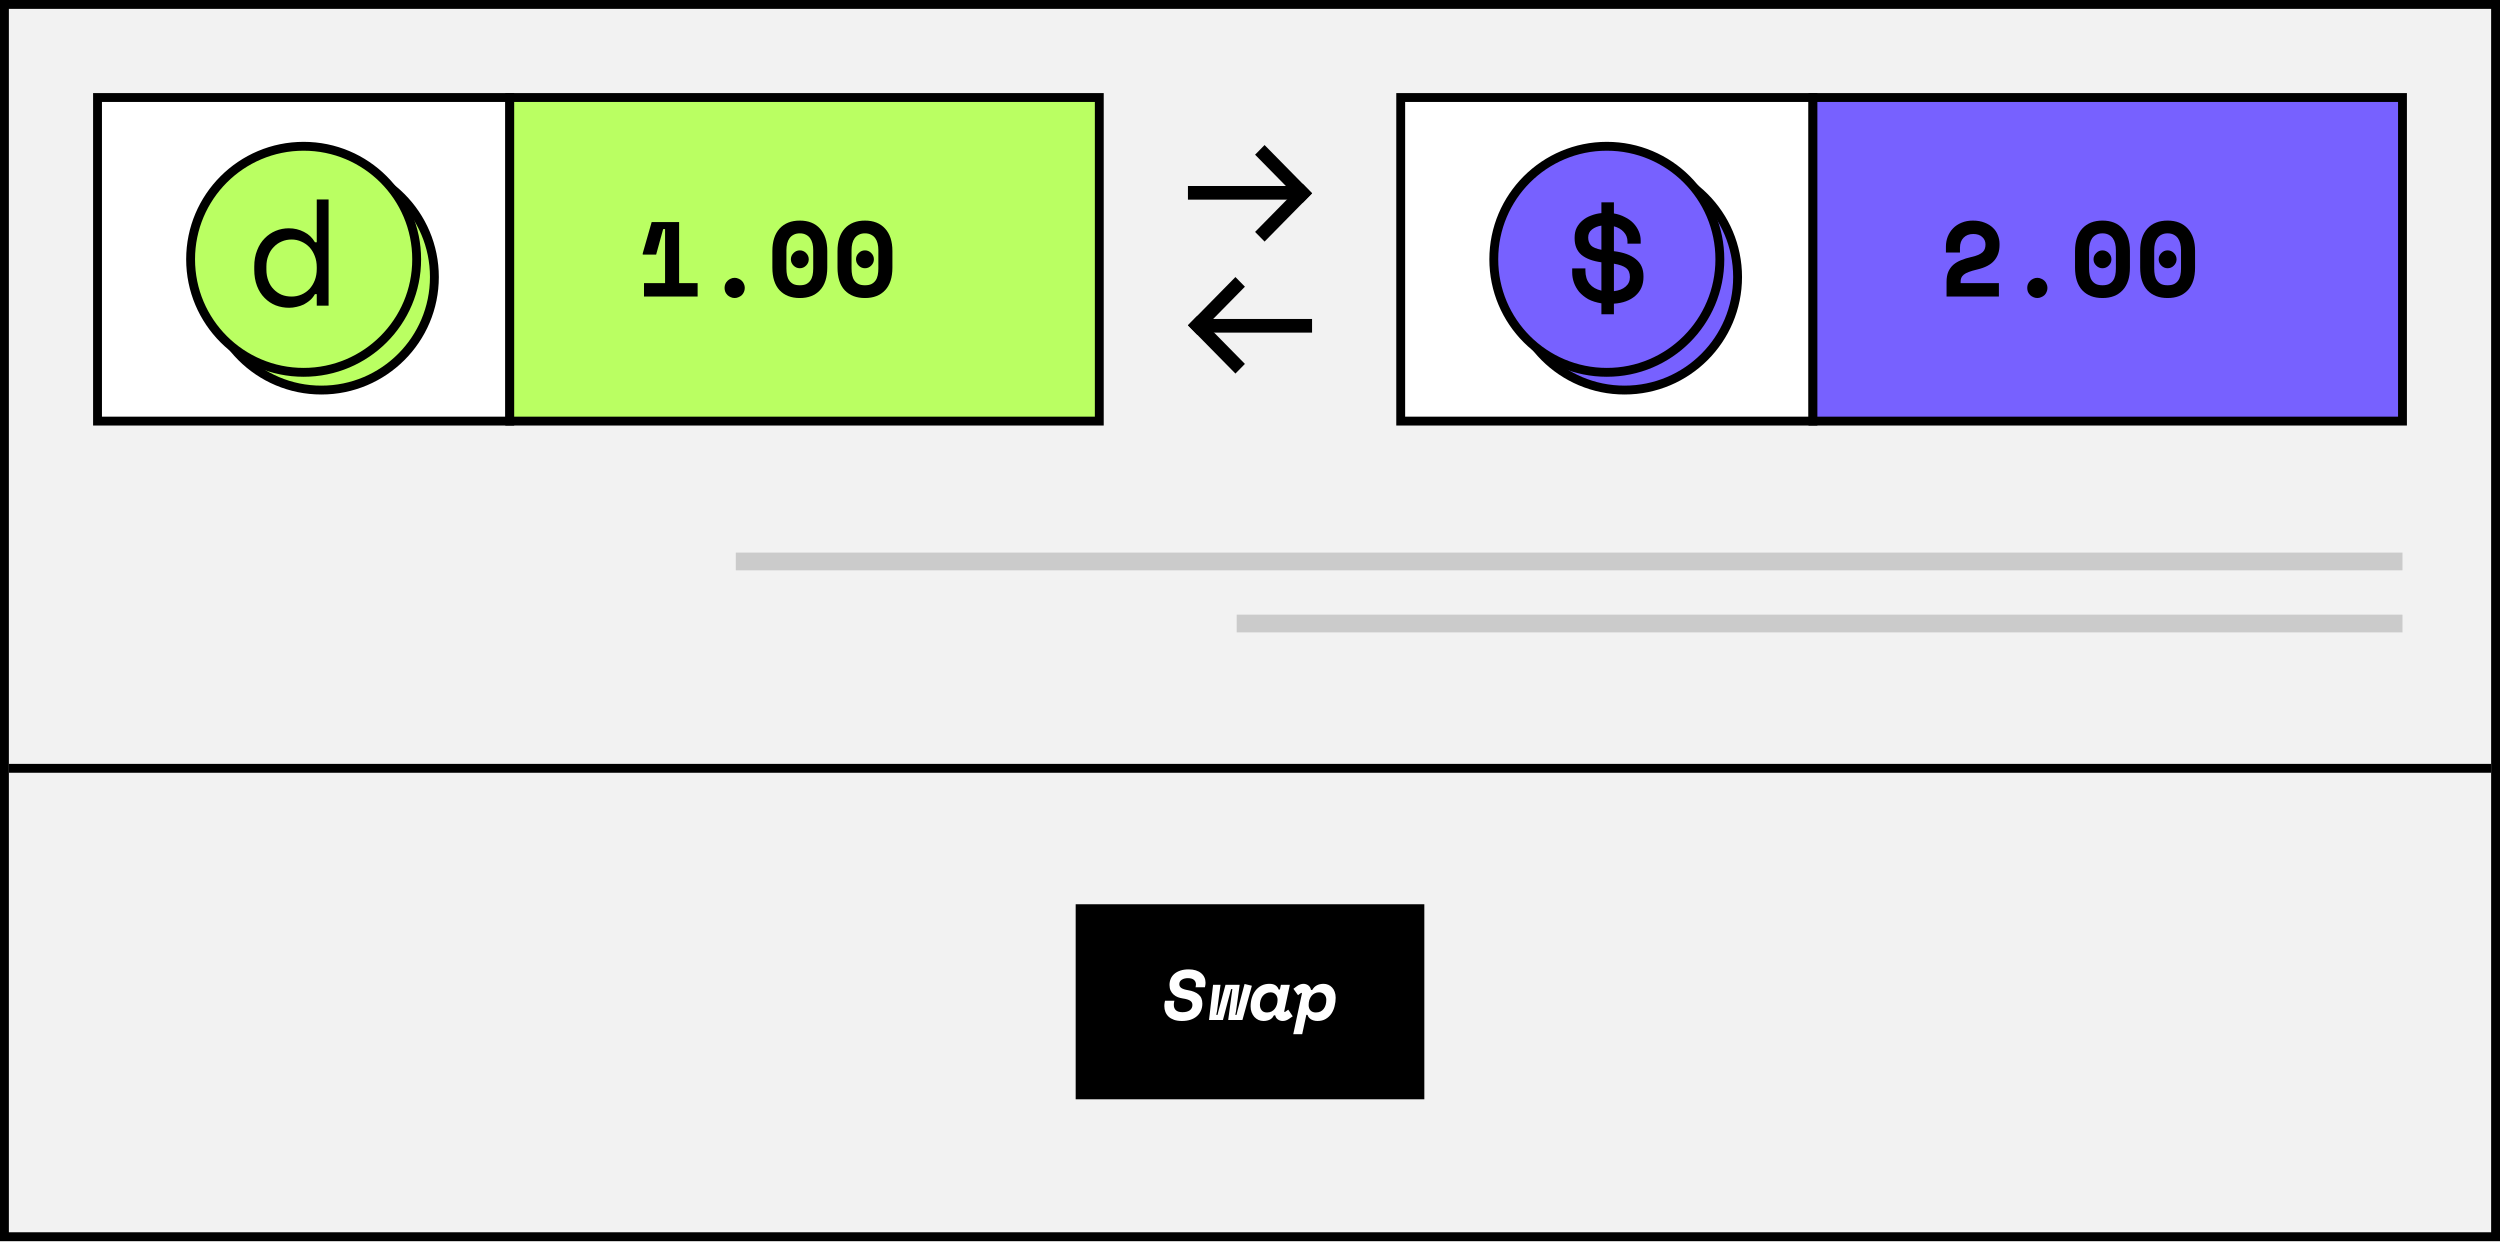
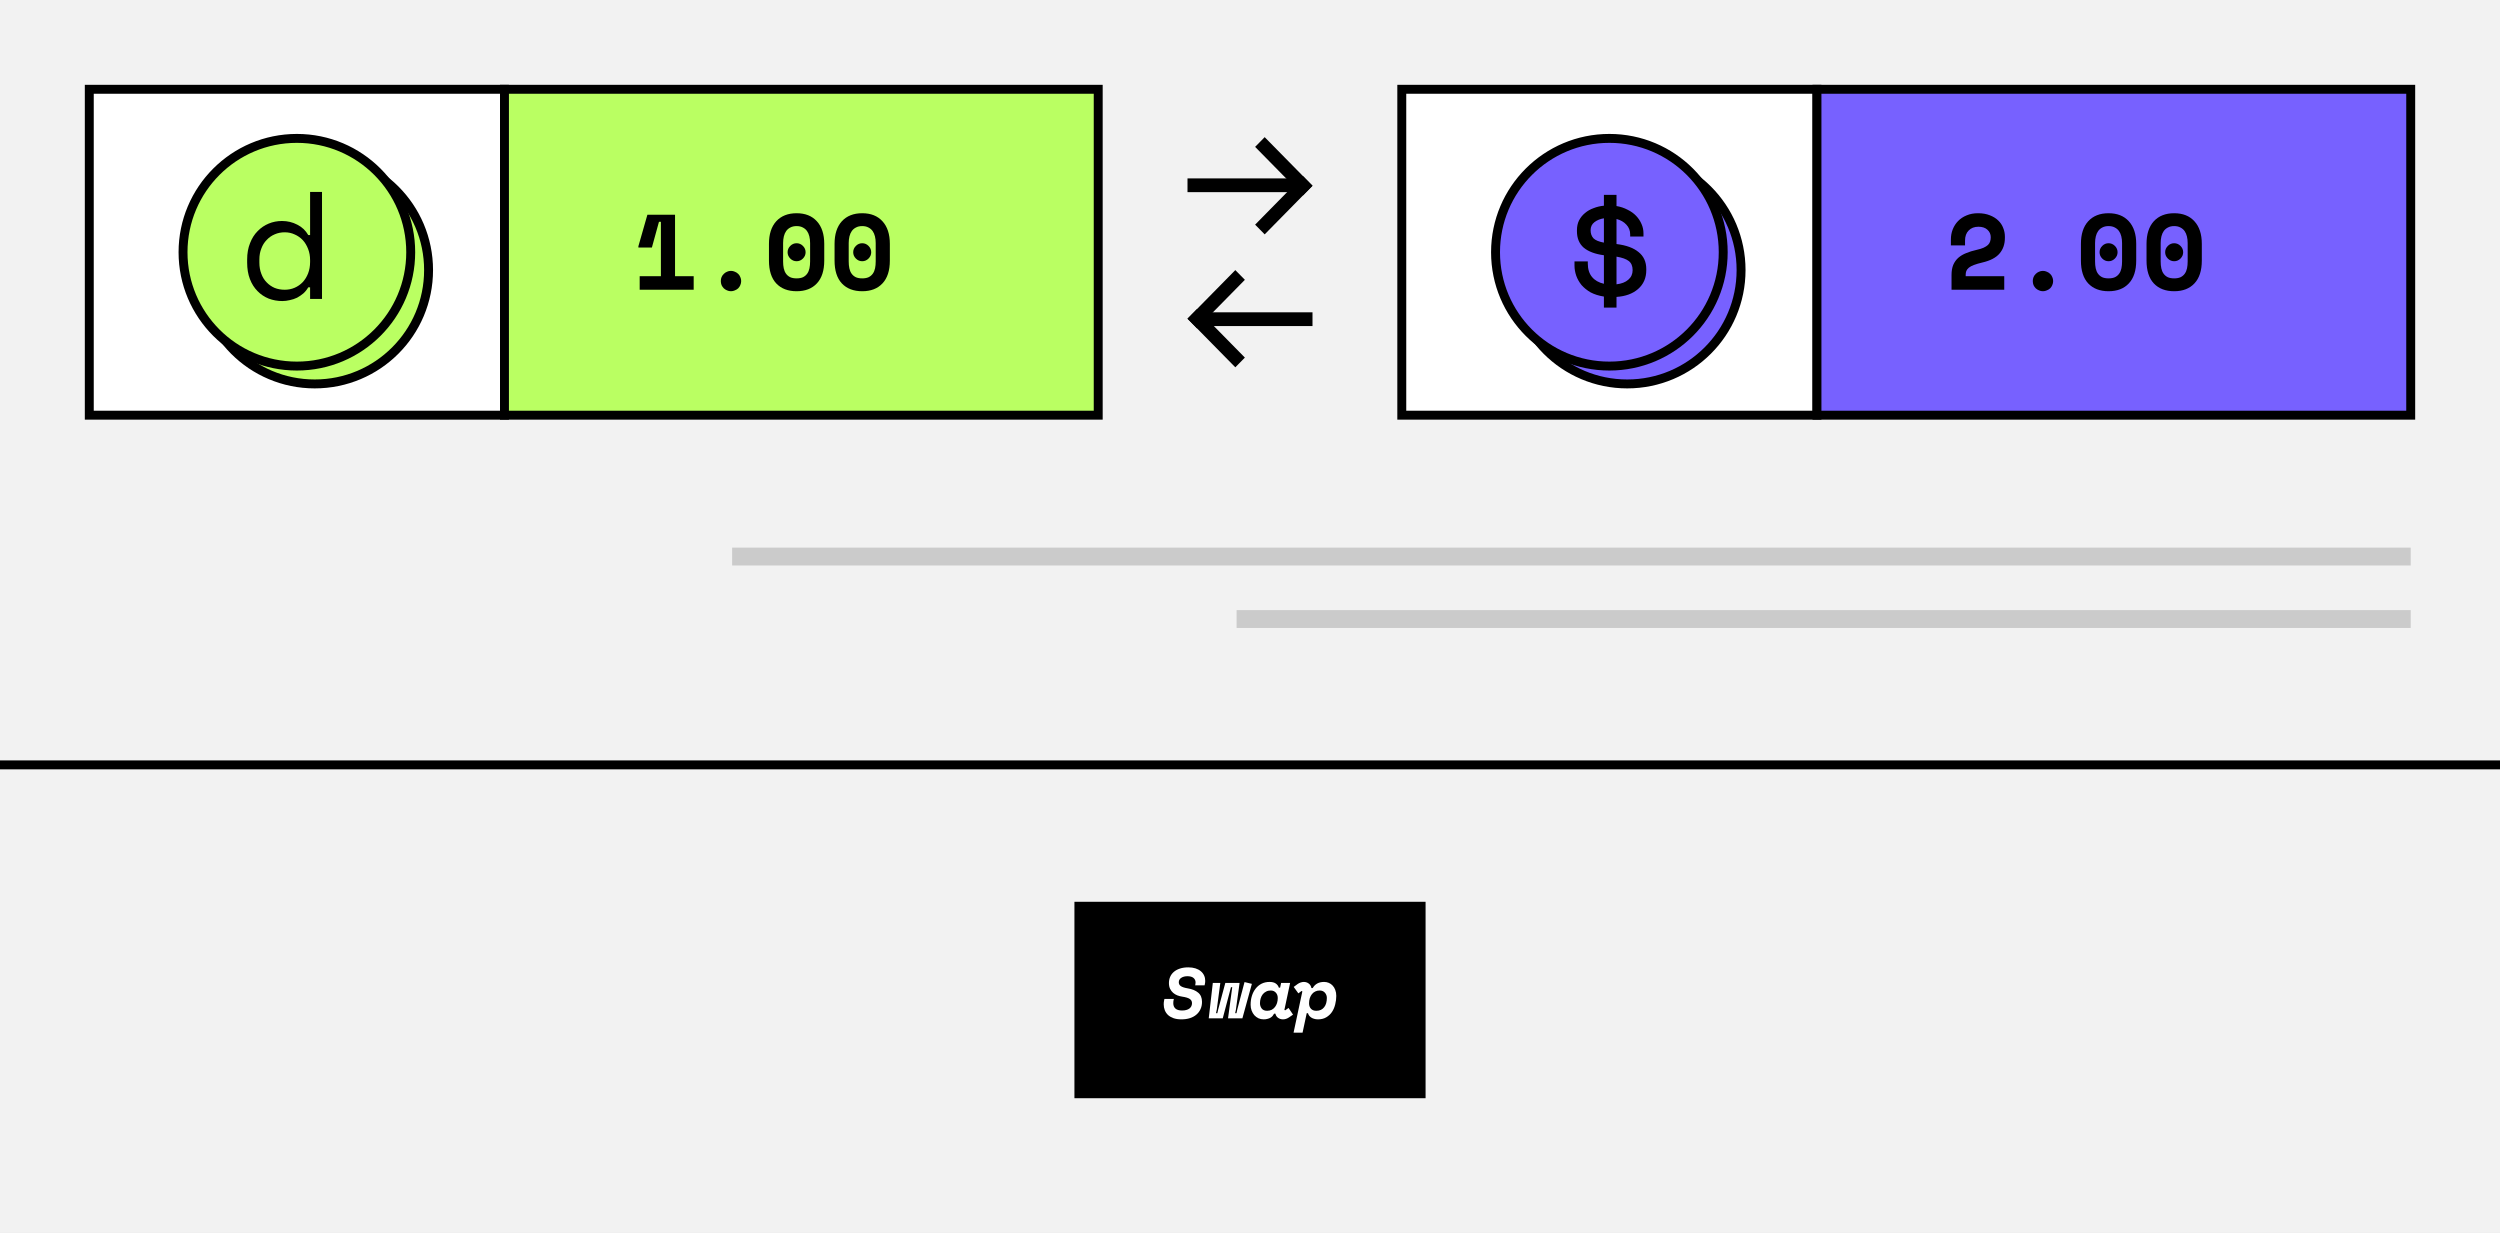
- <svg xmlns="http://www.w3.org/2000/svg" width="564" height="280" viewBox="0 0 564 280" fill="none">
-   <rect x="1" y="1" width="562" height="278" fill="#F2F2F2" />
-   <rect width="226" height="73" transform="translate(22 22)" fill="white" />
-   <circle cx="72.5" cy="62.5" r="25.5" fill="#BAFF62" stroke="black" stroke-width="2" />
-   <path d="M94 58.5C94 72.583 82.583 84 68.5 84C54.417 84 43 72.583 43 58.5C43 44.417 54.417 33 68.5 33C82.583 33 94 44.417 94 58.5Z" fill="#BAFF62" stroke="black" stroke-width="2" />
-   <path d="M71.461 68.956H74.13V45H71.461V54.651H71.05C70.457 53.624 69.636 52.848 68.586 52.324C67.537 51.776 66.396 51.502 65.164 51.502C64.114 51.502 63.122 51.696 62.187 52.084C61.251 52.472 60.43 53.031 59.723 53.761C58.992 54.491 58.422 55.392 58.011 56.464C57.578 57.537 57.361 58.757 57.361 60.126V60.811C57.361 62.202 57.567 63.434 57.977 64.507C58.388 65.579 58.958 66.48 59.688 67.21C60.396 67.94 61.228 68.499 62.187 68.887C63.145 69.252 64.16 69.435 65.232 69.435C65.78 69.435 66.339 69.366 66.909 69.229C67.48 69.115 68.027 68.933 68.552 68.682C69.054 68.408 69.522 68.089 69.955 67.724C70.388 67.336 70.754 66.879 71.05 66.355H71.461V68.956ZM65.78 66.902C64.959 66.902 64.206 66.765 63.521 66.492C62.837 66.195 62.244 65.784 61.742 65.26C61.217 64.735 60.818 64.096 60.544 63.343C60.247 62.59 60.099 61.746 60.099 60.811V60.126C60.099 59.214 60.247 58.392 60.544 57.662C60.818 56.909 61.217 56.27 61.742 55.746C62.244 55.198 62.848 54.776 63.556 54.48C64.24 54.183 64.981 54.035 65.78 54.035C66.578 54.035 67.32 54.194 68.004 54.514C68.689 54.81 69.293 55.232 69.818 55.78C70.32 56.328 70.719 56.989 71.016 57.765C71.312 58.518 71.461 59.35 71.461 60.263V60.674C71.461 61.609 71.312 62.465 71.016 63.24C70.719 63.993 70.32 64.644 69.818 65.191C69.293 65.739 68.689 66.161 68.004 66.457C67.32 66.754 66.578 66.902 65.78 66.902Z" fill="black" />
-   <rect x="22" y="22" width="93" height="73" stroke="black" stroke-width="2" />
-   <rect x="115" y="22" width="133" height="73" fill="#BAFF62" />
-   <path d="M150.04 63.876V51.684H149.608L148.024 57.444H145V57.156L147.016 50.1H153.208V63.876H157.384V66.9H145.288V63.876H150.04Z" fill="black" />
-   <path d="M168.023 64.956C168.023 65.276 167.959 65.58 167.831 65.868C167.719 66.14 167.559 66.38 167.351 66.588C167.143 66.78 166.895 66.932 166.607 67.044C166.335 67.172 166.047 67.236 165.743 67.236C165.423 67.236 165.127 67.172 164.855 67.044C164.583 66.932 164.343 66.78 164.135 66.588C163.927 66.38 163.759 66.14 163.631 65.868C163.519 65.58 163.463 65.276 163.463 64.956C163.463 64.636 163.519 64.34 163.631 64.068C163.759 63.78 163.927 63.54 164.135 63.348C164.343 63.14 164.583 62.98 164.855 62.868C165.127 62.74 165.423 62.676 165.743 62.676C166.047 62.676 166.335 62.74 166.607 62.868C166.895 62.98 167.143 63.14 167.351 63.348C167.559 63.54 167.719 63.78 167.831 64.068C167.959 64.34 168.023 64.636 168.023 64.956Z" fill="black" />
-   <path d="M178.423 58.5C178.423 57.956 178.623 57.484 179.023 57.084C179.423 56.684 179.895 56.484 180.439 56.484C180.983 56.484 181.455 56.684 181.855 57.084C182.255 57.484 182.455 57.956 182.455 58.5C182.455 59.044 182.255 59.516 181.855 59.916C181.455 60.316 180.983 60.516 180.439 60.516C179.895 60.516 179.423 60.316 179.023 59.916C178.623 59.516 178.423 59.044 178.423 58.5ZM174.247 56.628C174.247 54.452 174.791 52.764 175.879 51.564C176.983 50.364 178.503 49.764 180.439 49.764C182.375 49.764 183.887 50.364 184.975 51.564C186.079 52.764 186.631 54.452 186.631 56.628V60.372C186.631 62.612 186.079 64.316 184.975 65.484C183.887 66.652 182.375 67.236 180.439 67.236C178.503 67.236 176.983 66.652 175.879 65.484C174.791 64.316 174.247 62.612 174.247 60.372V56.628ZM180.439 64.356C181.015 64.356 181.495 64.268 181.879 64.092C182.263 63.9 182.575 63.636 182.815 63.3C183.055 62.964 183.223 62.564 183.319 62.1C183.415 61.636 183.463 61.124 183.463 60.564V56.436C183.463 55.908 183.407 55.412 183.295 54.948C183.183 54.484 183.007 54.084 182.767 53.748C182.527 53.412 182.215 53.148 181.831 52.956C181.447 52.748 180.983 52.644 180.439 52.644C179.895 52.644 179.431 52.748 179.047 52.956C178.663 53.148 178.351 53.412 178.111 53.748C177.871 54.084 177.695 54.484 177.583 54.948C177.471 55.412 177.415 55.908 177.415 56.436V60.564C177.415 61.124 177.463 61.636 177.559 62.1C177.655 62.564 177.823 62.964 178.063 63.3C178.303 63.636 178.615 63.9 178.999 64.092C179.383 64.268 179.863 64.356 180.439 64.356Z" fill="black" />
-   <path d="M193.118 58.5C193.118 57.956 193.318 57.484 193.718 57.084C194.118 56.684 194.59 56.484 195.134 56.484C195.678 56.484 196.15 56.684 196.55 57.084C196.95 57.484 197.15 57.956 197.15 58.5C197.15 59.044 196.95 59.516 196.55 59.916C196.15 60.316 195.678 60.516 195.134 60.516C194.59 60.516 194.118 60.316 193.718 59.916C193.318 59.516 193.118 59.044 193.118 58.5ZM188.942 56.628C188.942 54.452 189.486 52.764 190.574 51.564C191.678 50.364 193.198 49.764 195.134 49.764C197.07 49.764 198.582 50.364 199.67 51.564C200.774 52.764 201.326 54.452 201.326 56.628V60.372C201.326 62.612 200.774 64.316 199.67 65.484C198.582 66.652 197.07 67.236 195.134 67.236C193.198 67.236 191.678 66.652 190.574 65.484C189.486 64.316 188.942 62.612 188.942 60.372V56.628ZM195.134 64.356C195.71 64.356 196.19 64.268 196.574 64.092C196.958 63.9 197.27 63.636 197.51 63.3C197.75 62.964 197.918 62.564 198.014 62.1C198.11 61.636 198.158 61.124 198.158 60.564V56.436C198.158 55.908 198.102 55.412 197.99 54.948C197.878 54.484 197.702 54.084 197.462 53.748C197.222 53.412 196.91 53.148 196.526 52.956C196.142 52.748 195.678 52.644 195.134 52.644C194.59 52.644 194.126 52.748 193.742 52.956C193.358 53.148 193.046 53.412 192.806 53.748C192.566 54.084 192.39 54.484 192.278 54.948C192.166 55.412 192.11 55.908 192.11 56.436V60.564C192.11 61.124 192.158 61.636 192.254 62.1C192.35 62.564 192.518 62.964 192.758 63.3C192.998 63.636 193.31 63.9 193.694 64.092C194.078 64.268 194.558 64.356 195.134 64.356Z" fill="black" />
-   <rect x="115" y="22" width="133" height="73" stroke="black" stroke-width="2" />
-   <path d="M296 43.611L293.858 45.789L283.147 34.9L285.289 32.722L296 43.611Z" fill="black" />
-   <path d="M293.858 41.433L296 43.611L285.289 54.5L283.147 52.322L293.858 41.433Z" fill="black" />
-   <path d="M268 45.042L268 41.962L293.75 41.962V45.042L268 45.042Z" fill="black" />
-   <path d="M268 73.389L270.142 71.211L280.853 82.1L278.711 84.278L268 73.389Z" fill="black" />
-   <path d="M270.142 75.567L268 73.389L278.711 62.5L280.853 64.678L270.142 75.567Z" fill="black" />
-   <path d="M296 71.958L296 75.038L270.25 75.038L270.25 71.958L296 71.958Z" fill="black" />
-   <rect width="226" height="73" transform="translate(316 22)" fill="white" />
-   <circle cx="366.5" cy="62.5" r="25.5" fill="#7761FF" stroke="black" stroke-width="2" />
-   <circle cx="362.5" cy="58.5" r="25.5" fill="#7761FF" stroke="black" stroke-width="2" />
-   <path d="M364.099 48.154C365.015 48.311 365.838 48.586 366.57 48.978C367.329 49.344 367.969 49.801 368.492 50.351C369.015 50.9 369.42 51.514 369.708 52.194C369.996 52.848 370.139 53.541 370.139 54.273V54.978H367.159V54.508C367.159 53.645 366.871 52.913 366.296 52.312C365.747 51.71 365.015 51.292 364.099 51.056V56.665C366.27 56.926 367.917 57.528 369.041 58.469C370.192 59.384 370.767 60.652 370.767 62.273V62.509C370.767 64.261 370.152 65.672 368.924 66.745C367.721 67.79 366.113 68.379 364.099 68.509V70.902H361.276V68.431C360.125 68.248 359.132 67.934 358.295 67.49C357.484 67.019 356.805 66.47 356.255 65.843C355.733 65.189 355.34 64.496 355.079 63.764C354.817 63.006 354.687 62.247 354.687 61.489V60.548H357.667V61.018C357.667 62.273 357.981 63.28 358.609 64.038C359.236 64.797 360.125 65.306 361.276 65.568V59.175C359.315 58.914 357.811 58.351 356.765 57.489C355.746 56.6 355.236 55.371 355.236 53.802V53.567C355.236 52.73 355.393 51.998 355.706 51.37C356.046 50.717 356.491 50.167 357.04 49.723C357.589 49.252 358.23 48.886 358.962 48.625C359.694 48.337 360.465 48.154 361.276 48.076V45.644H364.099V48.154ZM367.708 62.509C367.708 61.594 367.42 60.914 366.845 60.469C366.27 60.025 365.355 59.698 364.099 59.489V65.686C365.224 65.555 366.1 65.215 366.727 64.666C367.381 64.117 367.708 63.398 367.708 62.509ZM358.295 53.567C358.295 54.299 358.504 54.9 358.922 55.371C359.367 55.815 360.151 56.142 361.276 56.351V50.9C360.439 51.03 359.733 51.318 359.158 51.763C358.583 52.207 358.295 52.808 358.295 53.567Z" fill="black" />
-   <rect x="316" y="22" width="93" height="73" stroke="black" stroke-width="2" />
-   <rect x="409" y="22" width="133" height="73" fill="#7761FF" />
-   <path d="M450.952 63.876V66.9H439.144V63.588C439.144 62.708 439.272 61.956 439.528 61.332C439.8 60.708 440.176 60.18 440.656 59.748C441.152 59.316 441.744 58.964 442.432 58.692C443.12 58.404 443.896 58.164 444.76 57.972C445.4 57.828 445.92 57.668 446.32 57.492C446.736 57.3 447.064 57.092 447.304 56.868C447.544 56.628 447.704 56.372 447.784 56.1C447.88 55.812 447.928 55.492 447.928 55.14C447.928 54.468 447.68 53.908 447.184 53.46C446.704 53.012 446.032 52.788 445.168 52.788C444.256 52.788 443.528 53.068 442.984 53.628C442.44 54.172 442.168 54.932 442.168 55.908V56.964H439V55.62C439 54.836 439.136 54.092 439.408 53.388C439.696 52.668 440.096 52.044 440.608 51.516C441.136 50.972 441.776 50.548 442.528 50.244C443.28 49.924 444.128 49.764 445.072 49.764C446.08 49.764 446.96 49.916 447.712 50.22C448.464 50.508 449.088 50.892 449.584 51.372C450.096 51.852 450.472 52.412 450.712 53.052C450.968 53.676 451.096 54.324 451.096 54.996V55.284C451.096 56.692 450.696 57.86 449.896 58.788C449.112 59.716 447.824 60.388 446.032 60.804C445.28 60.98 444.656 61.164 444.16 61.356C443.68 61.532 443.304 61.732 443.032 61.956C442.76 62.18 442.568 62.428 442.456 62.7C442.36 62.956 442.312 63.252 442.312 63.588V63.876H450.952Z" fill="black" />
-   <path d="M461.903 64.956C461.903 65.276 461.839 65.58 461.711 65.868C461.599 66.14 461.439 66.38 461.231 66.588C461.023 66.78 460.775 66.932 460.487 67.044C460.215 67.172 459.927 67.236 459.623 67.236C459.303 67.236 459.007 67.172 458.735 67.044C458.463 66.932 458.223 66.78 458.015 66.588C457.807 66.38 457.639 66.14 457.511 65.868C457.399 65.58 457.343 65.276 457.343 64.956C457.343 64.636 457.399 64.34 457.511 64.068C457.639 63.78 457.807 63.54 458.015 63.348C458.223 63.14 458.463 62.98 458.735 62.868C459.007 62.74 459.303 62.676 459.623 62.676C459.927 62.676 460.215 62.74 460.487 62.868C460.775 62.98 461.023 63.14 461.231 63.348C461.439 63.54 461.599 63.78 461.711 64.068C461.839 64.34 461.903 64.636 461.903 64.956Z" fill="black" />
-   <path d="M472.303 58.5C472.303 57.956 472.503 57.484 472.903 57.084C473.303 56.684 473.775 56.484 474.319 56.484C474.863 56.484 475.335 56.684 475.735 57.084C476.135 57.484 476.335 57.956 476.335 58.5C476.335 59.044 476.135 59.516 475.735 59.916C475.335 60.316 474.863 60.516 474.319 60.516C473.775 60.516 473.303 60.316 472.903 59.916C472.503 59.516 472.303 59.044 472.303 58.5ZM468.127 56.628C468.127 54.452 468.671 52.764 469.759 51.564C470.863 50.364 472.383 49.764 474.319 49.764C476.255 49.764 477.767 50.364 478.855 51.564C479.959 52.764 480.511 54.452 480.511 56.628V60.372C480.511 62.612 479.959 64.316 478.855 65.484C477.767 66.652 476.255 67.236 474.319 67.236C472.383 67.236 470.863 66.652 469.759 65.484C468.671 64.316 468.127 62.612 468.127 60.372V56.628ZM474.319 64.356C474.895 64.356 475.375 64.268 475.759 64.092C476.143 63.9 476.455 63.636 476.695 63.3C476.935 62.964 477.103 62.564 477.199 62.1C477.295 61.636 477.343 61.124 477.343 60.564V56.436C477.343 55.908 477.287 55.412 477.175 54.948C477.063 54.484 476.887 54.084 476.647 53.748C476.407 53.412 476.095 53.148 475.711 52.956C475.327 52.748 474.863 52.644 474.319 52.644C473.775 52.644 473.311 52.748 472.927 52.956C472.543 53.148 472.231 53.412 471.991 53.748C471.751 54.084 471.575 54.484 471.463 54.948C471.351 55.412 471.295 55.908 471.295 56.436V60.564C471.295 61.124 471.343 61.636 471.439 62.1C471.535 62.564 471.703 62.964 471.943 63.3C472.183 63.636 472.495 63.9 472.879 64.092C473.263 64.268 473.743 64.356 474.319 64.356Z" fill="black" />
-   <path d="M486.998 58.5C486.998 57.956 487.198 57.484 487.598 57.084C487.998 56.684 488.47 56.484 489.014 56.484C489.558 56.484 490.03 56.684 490.43 57.084C490.83 57.484 491.03 57.956 491.03 58.5C491.03 59.044 490.83 59.516 490.43 59.916C490.03 60.316 489.558 60.516 489.014 60.516C488.47 60.516 487.998 60.316 487.598 59.916C487.198 59.516 486.998 59.044 486.998 58.5ZM482.822 56.628C482.822 54.452 483.366 52.764 484.454 51.564C485.558 50.364 487.078 49.764 489.014 49.764C490.95 49.764 492.462 50.364 493.55 51.564C494.654 52.764 495.206 54.452 495.206 56.628V60.372C495.206 62.612 494.654 64.316 493.55 65.484C492.462 66.652 490.95 67.236 489.014 67.236C487.078 67.236 485.558 66.652 484.454 65.484C483.366 64.316 482.822 62.612 482.822 60.372V56.628ZM489.014 64.356C489.59 64.356 490.07 64.268 490.454 64.092C490.838 63.9 491.15 63.636 491.39 63.3C491.63 62.964 491.798 62.564 491.894 62.1C491.99 61.636 492.038 61.124 492.038 60.564V56.436C492.038 55.908 491.982 55.412 491.87 54.948C491.758 54.484 491.582 54.084 491.342 53.748C491.102 53.412 490.79 53.148 490.406 52.956C490.022 52.748 489.558 52.644 489.014 52.644C488.47 52.644 488.006 52.748 487.622 52.956C487.238 53.148 486.926 53.412 486.686 53.748C486.446 54.084 486.27 54.484 486.158 54.948C486.046 55.412 485.99 55.908 485.99 56.436V60.564C485.99 61.124 486.038 61.636 486.134 62.1C486.23 62.564 486.398 62.964 486.638 63.3C486.878 63.636 487.19 63.9 487.574 64.092C487.958 64.268 488.438 64.356 489.014 64.356Z" fill="black" />
-   <rect x="409" y="22" width="133" height="73" stroke="black" stroke-width="2" />
-   <rect x="166" y="124.667" width="376" height="4" fill="#CBCBCB" />
-   <rect x="279" y="138.667" width="263" height="4" fill="#CBCBCB" />
-   <rect x="2" y="172.333" width="560" height="2" fill="black" />
-   <rect width="78.655" height="44" transform="translate(242.673 204)" fill="black" />
-   <path d="M269.761 222.512C269.793 222.352 269.809 222.208 269.809 222.08C269.809 221.664 269.659 221.328 269.361 221.072C269.062 220.805 268.603 220.672 267.985 220.672C267.739 220.672 267.499 220.699 267.265 220.752C267.03 220.805 266.822 220.891 266.641 221.008C266.459 221.115 266.315 221.253 266.209 221.424C266.102 221.595 266.049 221.792 266.049 222.016C266.049 222.389 266.203 222.683 266.513 222.896C266.833 223.109 267.345 223.275 268.049 223.392C269.041 223.552 269.819 223.872 270.385 224.352C270.961 224.821 271.249 225.509 271.249 226.416C271.249 227.024 271.137 227.568 270.913 228.048C270.699 228.528 270.39 228.939 269.985 229.28C269.59 229.621 269.11 229.883 268.545 230.064C267.979 230.245 267.345 230.336 266.641 230.336C265.969 230.336 265.382 230.251 264.881 230.08C264.379 229.899 263.963 229.659 263.633 229.36C263.313 229.051 263.073 228.693 262.913 228.288C262.753 227.883 262.673 227.445 262.673 226.976C262.673 226.837 262.678 226.699 262.689 226.56C262.699 226.421 262.721 226.277 262.753 226.128L262.833 225.76H264.945L264.881 226.032C264.838 226.235 264.817 226.464 264.817 226.72C264.817 227.232 264.977 227.632 265.297 227.92C265.627 228.208 266.118 228.352 266.769 228.352C267.473 228.352 268.022 228.208 268.417 227.92C268.811 227.621 269.009 227.216 269.009 226.704C269.009 226.299 268.838 225.984 268.497 225.76C268.166 225.536 267.606 225.365 266.817 225.248C266.443 225.195 266.075 225.099 265.713 224.96C265.361 224.821 265.046 224.629 264.769 224.384C264.491 224.139 264.267 223.84 264.097 223.488C263.926 223.125 263.841 222.699 263.841 222.208C263.841 221.707 263.931 221.243 264.113 220.816C264.305 220.379 264.582 220.005 264.945 219.696C265.318 219.376 265.771 219.131 266.305 218.96C266.849 218.779 267.473 218.688 268.177 218.688C268.774 218.688 269.307 218.763 269.777 218.912C270.246 219.061 270.641 219.269 270.961 219.536C271.291 219.803 271.542 220.123 271.713 220.496C271.883 220.859 271.969 221.253 271.969 221.68C271.969 221.797 271.963 221.915 271.953 222.032C271.942 222.149 271.921 222.283 271.889 222.432L271.825 222.72H269.713L269.761 222.512Z" fill="white" />
-   <path d="M274.566 228.096L274.39 228.96H274.678L274.854 228.192L276.47 222.176H279.67L278.838 228.192L278.678 228.96H278.966L279.158 228.096L280.774 221.984L282.422 222.384L280.294 230.112H277.078L278.022 223.136H277.734L275.894 230.112H272.758L273.67 222.176H275.35L274.566 228.096Z" fill="white" />
-   <path d="M289.706 228.208L289.866 228.32L290.634 227.776L291.642 229.28L290.698 229.92C290.282 230.197 289.845 230.336 289.386 230.336C288.981 230.336 288.618 230.224 288.298 230C287.978 229.776 287.776 229.461 287.69 229.056H287.402C287.306 229.237 287.194 229.408 287.066 229.568C286.938 229.717 286.778 229.851 286.586 229.968C286.405 230.075 286.186 230.16 285.93 230.224C285.685 230.299 285.392 230.336 285.05 230.336C284.634 230.336 284.25 230.256 283.898 230.096C283.546 229.925 283.237 229.696 282.97 229.408C282.714 229.109 282.512 228.763 282.362 228.368C282.213 227.973 282.138 227.541 282.138 227.072C282.138 226.357 282.234 225.691 282.426 225.072C282.618 224.453 282.896 223.915 283.258 223.456C283.621 222.987 284.064 222.619 284.586 222.352C285.12 222.085 285.717 221.952 286.378 221.952C286.965 221.952 287.429 222.069 287.77 222.304C288.112 222.539 288.341 222.848 288.458 223.232H288.746L288.97 222.176H290.986L289.706 228.208ZM285.834 228.416C286.218 228.416 286.56 228.341 286.858 228.192C287.157 228.032 287.402 227.824 287.594 227.568C287.797 227.312 287.952 227.013 288.058 226.672C288.165 226.32 288.218 225.952 288.218 225.568C288.218 225.067 288.074 224.661 287.786 224.352C287.498 224.032 287.114 223.872 286.634 223.872C286.25 223.872 285.909 223.952 285.61 224.112C285.312 224.261 285.061 224.464 284.858 224.72C284.656 224.976 284.501 225.28 284.394 225.632C284.288 225.973 284.234 226.336 284.234 226.72C284.234 227.168 284.362 227.563 284.618 227.904C284.885 228.245 285.29 228.416 285.834 228.416Z" fill="white" />
-   <path d="M293.775 233.312H291.759L293.727 224.08L293.567 223.968L292.831 224.512L291.791 223.072L292.655 222.432C292.879 222.272 293.109 222.155 293.343 222.08C293.589 221.995 293.823 221.952 294.047 221.952C294.474 221.952 294.847 222.075 295.167 222.32C295.487 222.565 295.685 222.901 295.759 223.328H296.047C296.57 222.411 297.423 221.952 298.607 221.952C298.97 221.952 299.317 222.021 299.647 222.16C299.978 222.299 300.266 222.501 300.511 222.768C300.767 223.035 300.965 223.365 301.103 223.76C301.253 224.144 301.327 224.587 301.327 225.088C301.327 225.717 301.247 226.347 301.087 226.976C300.938 227.605 300.698 228.171 300.367 228.672C300.037 229.163 299.61 229.563 299.087 229.872C298.575 230.181 297.957 230.336 297.231 230.336C296.89 230.336 296.591 230.293 296.335 230.208C296.079 230.133 295.861 230.032 295.679 229.904C295.498 229.776 295.349 229.632 295.231 229.472C295.114 229.301 295.034 229.131 294.991 228.96H294.703L293.775 233.312ZM296.847 228.416C297.242 228.416 297.589 228.347 297.887 228.208C298.186 228.059 298.431 227.856 298.623 227.6C298.826 227.344 298.975 227.04 299.071 226.688C299.167 226.336 299.215 225.952 299.215 225.536C299.215 225.088 299.071 224.699 298.783 224.368C298.495 224.037 298.095 223.872 297.583 223.872C297.221 223.872 296.895 223.947 296.607 224.096C296.319 224.235 296.074 224.432 295.871 224.688C295.669 224.944 295.509 225.248 295.391 225.6C295.285 225.952 295.231 226.336 295.231 226.752C295.231 227.253 295.375 227.659 295.663 227.968C295.951 228.267 296.346 228.416 296.847 228.416Z" fill="white" />
-   <rect x="1" y="1" width="562" height="278" stroke="black" stroke-width="2" />
+ <svg xmlns="http://www.w3.org/2000/svg" width="560" height="276" viewBox="0 0 560 276" fill="none">
+   <rect width="560" height="276" fill="#F2F2F2" />
+   <rect width="226" height="73" transform="translate(20 20)" fill="white" />
+   <circle cx="70.5" cy="60.5" r="25.5" fill="#BAFF62" stroke="black" stroke-width="2" />
+   <path d="M92 56.5C92 70.583 80.583 82 66.5 82C52.417 82 41 70.583 41 56.5C41 42.417 52.417 31 66.5 31C80.583 31 92 42.417 92 56.5Z" fill="#BAFF62" stroke="black" stroke-width="2" />
+   <path d="M69.461 66.956H72.13V43H69.461V52.651H69.05C68.457 51.624 67.636 50.848 66.586 50.324C65.537 49.776 64.396 49.502 63.164 49.502C62.114 49.502 61.122 49.696 60.187 50.084C59.251 50.472 58.43 51.031 57.723 51.761C56.992 52.491 56.422 53.392 56.011 54.464C55.578 55.537 55.361 56.757 55.361 58.126V58.811C55.361 60.202 55.567 61.434 55.977 62.507C56.388 63.579 56.958 64.48 57.688 65.21C58.396 65.94 59.228 66.499 60.187 66.887C61.145 67.252 62.16 67.435 63.232 67.435C63.78 67.435 64.339 67.366 64.909 67.229C65.48 67.115 66.027 66.933 66.552 66.682C67.054 66.408 67.522 66.089 67.955 65.724C68.388 65.336 68.754 64.879 69.05 64.355H69.461V66.956ZM63.78 64.902C62.959 64.902 62.206 64.765 61.521 64.492C60.837 64.195 60.244 63.784 59.742 63.26C59.217 62.735 58.818 62.096 58.544 61.343C58.247 60.59 58.099 59.746 58.099 58.811V58.126C58.099 57.214 58.247 56.392 58.544 55.662C58.818 54.909 59.217 54.27 59.742 53.746C60.244 53.198 60.848 52.776 61.556 52.48C62.24 52.183 62.981 52.035 63.78 52.035C64.578 52.035 65.32 52.194 66.004 52.514C66.689 52.81 67.293 53.232 67.818 53.78C68.32 54.328 68.719 54.989 69.016 55.765C69.312 56.518 69.461 57.35 69.461 58.263V58.674C69.461 59.609 69.312 60.465 69.016 61.24C68.719 61.993 68.32 62.644 67.818 63.191C67.293 63.739 66.689 64.161 66.004 64.457C65.32 64.754 64.578 64.902 63.78 64.902Z" fill="black" />
+   <rect x="20" y="20" width="93" height="73" stroke="black" stroke-width="2" />
+   <rect x="113" y="20" width="133" height="73" fill="#BAFF62" />
+   <path d="M148.04 61.876V49.684H147.608L146.024 55.444H143V55.156L145.016 48.1H151.208V61.876H155.384V64.9H143.288V61.876H148.04Z" fill="black" />
+   <path d="M166.023 62.956C166.023 63.276 165.959 63.58 165.831 63.868C165.719 64.14 165.559 64.38 165.351 64.588C165.143 64.78 164.895 64.932 164.607 65.044C164.335 65.172 164.047 65.236 163.743 65.236C163.423 65.236 163.127 65.172 162.855 65.044C162.583 64.932 162.343 64.78 162.135 64.588C161.927 64.38 161.759 64.14 161.631 63.868C161.519 63.58 161.463 63.276 161.463 62.956C161.463 62.636 161.519 62.34 161.631 62.068C161.759 61.78 161.927 61.54 162.135 61.348C162.343 61.14 162.583 60.98 162.855 60.868C163.127 60.74 163.423 60.676 163.743 60.676C164.047 60.676 164.335 60.74 164.607 60.868C164.895 60.98 165.143 61.14 165.351 61.348C165.559 61.54 165.719 61.78 165.831 62.068C165.959 62.34 166.023 62.636 166.023 62.956Z" fill="black" />
+   <path d="M176.423 56.5C176.423 55.956 176.623 55.484 177.023 55.084C177.423 54.684 177.895 54.484 178.439 54.484C178.983 54.484 179.455 54.684 179.855 55.084C180.255 55.484 180.455 55.956 180.455 56.5C180.455 57.044 180.255 57.516 179.855 57.916C179.455 58.316 178.983 58.516 178.439 58.516C177.895 58.516 177.423 58.316 177.023 57.916C176.623 57.516 176.423 57.044 176.423 56.5ZM172.247 54.628C172.247 52.452 172.791 50.764 173.879 49.564C174.983 48.364 176.503 47.764 178.439 47.764C180.375 47.764 181.887 48.364 182.975 49.564C184.079 50.764 184.631 52.452 184.631 54.628V58.372C184.631 60.612 184.079 62.316 182.975 63.484C181.887 64.652 180.375 65.236 178.439 65.236C176.503 65.236 174.983 64.652 173.879 63.484C172.791 62.316 172.247 60.612 172.247 58.372V54.628ZM178.439 62.356C179.015 62.356 179.495 62.268 179.879 62.092C180.263 61.9 180.575 61.636 180.815 61.3C181.055 60.964 181.223 60.564 181.319 60.1C181.415 59.636 181.463 59.124 181.463 58.564V54.436C181.463 53.908 181.407 53.412 181.295 52.948C181.183 52.484 181.007 52.084 180.767 51.748C180.527 51.412 180.215 51.148 179.831 50.956C179.447 50.748 178.983 50.644 178.439 50.644C177.895 50.644 177.431 50.748 177.047 50.956C176.663 51.148 176.351 51.412 176.111 51.748C175.871 52.084 175.695 52.484 175.583 52.948C175.471 53.412 175.415 53.908 175.415 54.436V58.564C175.415 59.124 175.463 59.636 175.559 60.1C175.655 60.564 175.823 60.964 176.063 61.3C176.303 61.636 176.615 61.9 176.999 62.092C177.383 62.268 177.863 62.356 178.439 62.356Z" fill="black" />
+   <path d="M191.118 56.5C191.118 55.956 191.318 55.484 191.718 55.084C192.118 54.684 192.59 54.484 193.134 54.484C193.678 54.484 194.15 54.684 194.55 55.084C194.95 55.484 195.15 55.956 195.15 56.5C195.15 57.044 194.95 57.516 194.55 57.916C194.15 58.316 193.678 58.516 193.134 58.516C192.59 58.516 192.118 58.316 191.718 57.916C191.318 57.516 191.118 57.044 191.118 56.5ZM186.942 54.628C186.942 52.452 187.486 50.764 188.574 49.564C189.678 48.364 191.198 47.764 193.134 47.764C195.07 47.764 196.582 48.364 197.67 49.564C198.774 50.764 199.326 52.452 199.326 54.628V58.372C199.326 60.612 198.774 62.316 197.67 63.484C196.582 64.652 195.07 65.236 193.134 65.236C191.198 65.236 189.678 64.652 188.574 63.484C187.486 62.316 186.942 60.612 186.942 58.372V54.628ZM193.134 62.356C193.71 62.356 194.19 62.268 194.574 62.092C194.958 61.9 195.27 61.636 195.51 61.3C195.75 60.964 195.918 60.564 196.014 60.1C196.11 59.636 196.158 59.124 196.158 58.564V54.436C196.158 53.908 196.102 53.412 195.99 52.948C195.878 52.484 195.702 52.084 195.462 51.748C195.222 51.412 194.91 51.148 194.526 50.956C194.142 50.748 193.678 50.644 193.134 50.644C192.59 50.644 192.126 50.748 191.742 50.956C191.358 51.148 191.046 51.412 190.806 51.748C190.566 52.084 190.39 52.484 190.278 52.948C190.166 53.412 190.11 53.908 190.11 54.436V58.564C190.11 59.124 190.158 59.636 190.254 60.1C190.35 60.564 190.518 60.964 190.758 61.3C190.998 61.636 191.31 61.9 191.694 62.092C192.078 62.268 192.558 62.356 193.134 62.356Z" fill="black" />
+   <rect x="113" y="20" width="133" height="73" stroke="black" stroke-width="2" />
+   <path d="M294 41.611L291.858 43.789L281.147 32.9L283.289 30.722L294 41.611Z" fill="black" />
+   <path d="M291.858 39.433L294 41.611L283.289 52.5L281.147 50.322L291.858 39.433Z" fill="black" />
+   <path d="M266 43.042L266 39.962L291.75 39.962V43.042L266 43.042Z" fill="black" />
+   <path d="M266 71.389L268.142 69.211L278.853 80.1L276.711 82.278L266 71.389Z" fill="black" />
+   <path d="M268.142 73.567L266 71.389L276.711 60.5L278.853 62.678L268.142 73.567Z" fill="black" />
+   <path d="M294 69.958L294 73.038L268.25 73.038L268.25 69.958L294 69.958Z" fill="black" />
+   <rect width="226" height="73" transform="translate(314 20)" fill="white" />
+   <circle cx="364.5" cy="60.5" r="25.5" fill="#7761FF" stroke="black" stroke-width="2" />
+   <circle cx="360.5" cy="56.5" r="25.5" fill="#7761FF" stroke="black" stroke-width="2" />
+   <path d="M362.099 46.154C363.015 46.311 363.838 46.586 364.57 46.978C365.329 47.344 365.969 47.801 366.492 48.351C367.015 48.9 367.42 49.514 367.708 50.194C367.996 50.848 368.139 51.541 368.139 52.273V52.978H365.159V52.508C365.159 51.645 364.871 50.913 364.296 50.312C363.747 49.71 363.015 49.292 362.099 49.056V54.665C364.27 54.926 365.917 55.528 367.041 56.469C368.192 57.384 368.767 58.652 368.767 60.273V60.509C368.767 62.261 368.152 63.672 366.924 64.745C365.721 65.79 364.113 66.379 362.099 66.509V68.902H359.276V66.431C358.125 66.248 357.132 65.934 356.295 65.49C355.484 65.019 354.805 64.47 354.255 63.843C353.733 63.189 353.34 62.496 353.079 61.764C352.817 61.006 352.687 60.247 352.687 59.489V58.548H355.667V59.018C355.667 60.273 355.981 61.28 356.609 62.038C357.236 62.797 358.125 63.306 359.276 63.568V57.175C357.315 56.914 355.811 56.351 354.765 55.489C353.746 54.6 353.236 53.371 353.236 51.802V51.567C353.236 50.73 353.393 49.998 353.706 49.37C354.046 48.717 354.491 48.167 355.04 47.723C355.589 47.252 356.23 46.886 356.962 46.625C357.694 46.337 358.465 46.154 359.276 46.076V43.644H362.099V46.154ZM365.708 60.509C365.708 59.594 365.42 58.914 364.845 58.469C364.27 58.025 363.355 57.698 362.099 57.489V63.686C363.224 63.555 364.1 63.215 364.727 62.666C365.381 62.117 365.708 61.398 365.708 60.509ZM356.295 51.567C356.295 52.299 356.504 52.9 356.922 53.371C357.367 53.815 358.151 54.142 359.276 54.351V48.9C358.439 49.03 357.733 49.318 357.158 49.763C356.583 50.207 356.295 50.808 356.295 51.567Z" fill="black" />
+   <rect x="314" y="20" width="93" height="73" stroke="black" stroke-width="2" />
+   <rect x="407" y="20" width="133" height="73" fill="#7761FF" />
+   <path d="M448.952 61.876V64.9H437.144V61.588C437.144 60.708 437.272 59.956 437.528 59.332C437.8 58.708 438.176 58.18 438.656 57.748C439.152 57.316 439.744 56.964 440.432 56.692C441.12 56.404 441.896 56.164 442.76 55.972C443.4 55.828 443.92 55.668 444.32 55.492C444.736 55.3 445.064 55.092 445.304 54.868C445.544 54.628 445.704 54.372 445.784 54.1C445.88 53.812 445.928 53.492 445.928 53.14C445.928 52.468 445.68 51.908 445.184 51.46C444.704 51.012 444.032 50.788 443.168 50.788C442.256 50.788 441.528 51.068 440.984 51.628C440.44 52.172 440.168 52.932 440.168 53.908V54.964H437V53.62C437 52.836 437.136 52.092 437.408 51.388C437.696 50.668 438.096 50.044 438.608 49.516C439.136 48.972 439.776 48.548 440.528 48.244C441.28 47.924 442.128 47.764 443.072 47.764C444.08 47.764 444.96 47.916 445.712 48.22C446.464 48.508 447.088 48.892 447.584 49.372C448.096 49.852 448.472 50.412 448.712 51.052C448.968 51.676 449.096 52.324 449.096 52.996V53.284C449.096 54.692 448.696 55.86 447.896 56.788C447.112 57.716 445.824 58.388 444.032 58.804C443.28 58.98 442.656 59.164 442.16 59.356C441.68 59.532 441.304 59.732 441.032 59.956C440.76 60.18 440.568 60.428 440.456 60.7C440.36 60.956 440.312 61.252 440.312 61.588V61.876H448.952Z" fill="black" />
+   <path d="M459.903 62.956C459.903 63.276 459.839 63.58 459.711 63.868C459.599 64.14 459.439 64.38 459.231 64.588C459.023 64.78 458.775 64.932 458.487 65.044C458.215 65.172 457.927 65.236 457.623 65.236C457.303 65.236 457.007 65.172 456.735 65.044C456.463 64.932 456.223 64.78 456.015 64.588C455.807 64.38 455.639 64.14 455.511 63.868C455.399 63.58 455.343 63.276 455.343 62.956C455.343 62.636 455.399 62.34 455.511 62.068C455.639 61.78 455.807 61.54 456.015 61.348C456.223 61.14 456.463 60.98 456.735 60.868C457.007 60.74 457.303 60.676 457.623 60.676C457.927 60.676 458.215 60.74 458.487 60.868C458.775 60.98 459.023 61.14 459.231 61.348C459.439 61.54 459.599 61.78 459.711 62.068C459.839 62.34 459.903 62.636 459.903 62.956Z" fill="black" />
+   <path d="M470.303 56.5C470.303 55.956 470.503 55.484 470.903 55.084C471.303 54.684 471.775 54.484 472.319 54.484C472.863 54.484 473.335 54.684 473.735 55.084C474.135 55.484 474.335 55.956 474.335 56.5C474.335 57.044 474.135 57.516 473.735 57.916C473.335 58.316 472.863 58.516 472.319 58.516C471.775 58.516 471.303 58.316 470.903 57.916C470.503 57.516 470.303 57.044 470.303 56.5ZM466.127 54.628C466.127 52.452 466.671 50.764 467.759 49.564C468.863 48.364 470.383 47.764 472.319 47.764C474.255 47.764 475.767 48.364 476.855 49.564C477.959 50.764 478.511 52.452 478.511 54.628V58.372C478.511 60.612 477.959 62.316 476.855 63.484C475.767 64.652 474.255 65.236 472.319 65.236C470.383 65.236 468.863 64.652 467.759 63.484C466.671 62.316 466.127 60.612 466.127 58.372V54.628ZM472.319 62.356C472.895 62.356 473.375 62.268 473.759 62.092C474.143 61.9 474.455 61.636 474.695 61.3C474.935 60.964 475.103 60.564 475.199 60.1C475.295 59.636 475.343 59.124 475.343 58.564V54.436C475.343 53.908 475.287 53.412 475.175 52.948C475.063 52.484 474.887 52.084 474.647 51.748C474.407 51.412 474.095 51.148 473.711 50.956C473.327 50.748 472.863 50.644 472.319 50.644C471.775 50.644 471.311 50.748 470.927 50.956C470.543 51.148 470.231 51.412 469.991 51.748C469.751 52.084 469.575 52.484 469.463 52.948C469.351 53.412 469.295 53.908 469.295 54.436V58.564C469.295 59.124 469.343 59.636 469.439 60.1C469.535 60.564 469.703 60.964 469.943 61.3C470.183 61.636 470.495 61.9 470.879 62.092C471.263 62.268 471.743 62.356 472.319 62.356Z" fill="black" />
+   <path d="M484.998 56.5C484.998 55.956 485.198 55.484 485.598 55.084C485.998 54.684 486.47 54.484 487.014 54.484C487.558 54.484 488.03 54.684 488.43 55.084C488.83 55.484 489.03 55.956 489.03 56.5C489.03 57.044 488.83 57.516 488.43 57.916C488.03 58.316 487.558 58.516 487.014 58.516C486.47 58.516 485.998 58.316 485.598 57.916C485.198 57.516 484.998 57.044 484.998 56.5ZM480.822 54.628C480.822 52.452 481.366 50.764 482.454 49.564C483.558 48.364 485.078 47.764 487.014 47.764C488.95 47.764 490.462 48.364 491.55 49.564C492.654 50.764 493.206 52.452 493.206 54.628V58.372C493.206 60.612 492.654 62.316 491.55 63.484C490.462 64.652 488.95 65.236 487.014 65.236C485.078 65.236 483.558 64.652 482.454 63.484C481.366 62.316 480.822 60.612 480.822 58.372V54.628ZM487.014 62.356C487.59 62.356 488.07 62.268 488.454 62.092C488.838 61.9 489.15 61.636 489.39 61.3C489.63 60.964 489.798 60.564 489.894 60.1C489.99 59.636 490.038 59.124 490.038 58.564V54.436C490.038 53.908 489.982 53.412 489.87 52.948C489.758 52.484 489.582 52.084 489.342 51.748C489.102 51.412 488.79 51.148 488.406 50.956C488.022 50.748 487.558 50.644 487.014 50.644C486.47 50.644 486.006 50.748 485.622 50.956C485.238 51.148 484.926 51.412 484.686 51.748C484.446 52.084 484.27 52.484 484.158 52.948C484.046 53.412 483.99 53.908 483.99 54.436V58.564C483.99 59.124 484.038 59.636 484.134 60.1C484.23 60.564 484.398 60.964 484.638 61.3C484.878 61.636 485.19 61.9 485.574 62.092C485.958 62.268 486.438 62.356 487.014 62.356Z" fill="black" />
+   <rect x="407" y="20" width="133" height="73" stroke="black" stroke-width="2" />
+   <rect x="164" y="122.667" width="376" height="4" fill="#CBCBCB" />
+   <rect x="277" y="136.667" width="263" height="4" fill="#CBCBCB" />
+   <rect y="170.333" width="560" height="2" fill="black" />
+   <rect width="78.655" height="44" transform="translate(240.673 202)" fill="black" />
+   <path d="M267.761 220.512C267.793 220.352 267.809 220.208 267.809 220.08C267.809 219.664 267.659 219.328 267.361 219.072C267.062 218.805 266.603 218.672 265.985 218.672C265.739 218.672 265.499 218.699 265.265 218.752C265.03 218.805 264.822 218.891 264.641 219.008C264.459 219.115 264.315 219.253 264.209 219.424C264.102 219.595 264.049 219.792 264.049 220.016C264.049 220.389 264.203 220.683 264.513 220.896C264.833 221.109 265.345 221.275 266.049 221.392C267.041 221.552 267.819 221.872 268.385 222.352C268.961 222.821 269.249 223.509 269.249 224.416C269.249 225.024 269.137 225.568 268.913 226.048C268.699 226.528 268.39 226.939 267.985 227.28C267.59 227.621 267.11 227.883 266.545 228.064C265.979 228.245 265.345 228.336 264.641 228.336C263.969 228.336 263.382 228.251 262.881 228.08C262.379 227.899 261.963 227.659 261.633 227.36C261.313 227.051 261.073 226.693 260.913 226.288C260.753 225.883 260.673 225.445 260.673 224.976C260.673 224.837 260.678 224.699 260.689 224.56C260.699 224.421 260.721 224.277 260.753 224.128L260.833 223.76H262.945L262.881 224.032C262.838 224.235 262.817 224.464 262.817 224.72C262.817 225.232 262.977 225.632 263.297 225.92C263.627 226.208 264.118 226.352 264.769 226.352C265.473 226.352 266.022 226.208 266.417 225.92C266.811 225.621 267.009 225.216 267.009 224.704C267.009 224.299 266.838 223.984 266.497 223.76C266.166 223.536 265.606 223.365 264.817 223.248C264.443 223.195 264.075 223.099 263.713 222.96C263.361 222.821 263.046 222.629 262.769 222.384C262.491 222.139 262.267 221.84 262.097 221.488C261.926 221.125 261.841 220.699 261.841 220.208C261.841 219.707 261.931 219.243 262.113 218.816C262.305 218.379 262.582 218.005 262.945 217.696C263.318 217.376 263.771 217.131 264.305 216.96C264.849 216.779 265.473 216.688 266.177 216.688C266.774 216.688 267.307 216.763 267.777 216.912C268.246 217.061 268.641 217.269 268.961 217.536C269.291 217.803 269.542 218.123 269.713 218.496C269.883 218.859 269.969 219.253 269.969 219.68C269.969 219.797 269.963 219.915 269.953 220.032C269.942 220.149 269.921 220.283 269.889 220.432L269.825 220.72H267.713L267.761 220.512Z" fill="white" />
+   <path d="M272.566 226.096L272.39 226.96H272.678L272.854 226.192L274.47 220.176H277.67L276.838 226.192L276.678 226.96H276.966L277.158 226.096L278.774 219.984L280.422 220.384L278.294 228.112H275.078L276.022 221.136H275.734L273.894 228.112H270.758L271.67 220.176H273.35L272.566 226.096Z" fill="white" />
+   <path d="M287.706 226.208L287.866 226.32L288.634 225.776L289.642 227.28L288.698 227.92C288.282 228.197 287.845 228.336 287.386 228.336C286.981 228.336 286.618 228.224 286.298 228C285.978 227.776 285.776 227.461 285.69 227.056H285.402C285.306 227.237 285.194 227.408 285.066 227.568C284.938 227.717 284.778 227.851 284.586 227.968C284.405 228.075 284.186 228.16 283.93 228.224C283.685 228.299 283.392 228.336 283.05 228.336C282.634 228.336 282.25 228.256 281.898 228.096C281.546 227.925 281.237 227.696 280.97 227.408C280.714 227.109 280.512 226.763 280.362 226.368C280.213 225.973 280.138 225.541 280.138 225.072C280.138 224.357 280.234 223.691 280.426 223.072C280.618 222.453 280.896 221.915 281.258 221.456C281.621 220.987 282.064 220.619 282.586 220.352C283.12 220.085 283.717 219.952 284.378 219.952C284.965 219.952 285.429 220.069 285.77 220.304C286.112 220.539 286.341 220.848 286.458 221.232H286.746L286.97 220.176H288.986L287.706 226.208ZM283.834 226.416C284.218 226.416 284.56 226.341 284.858 226.192C285.157 226.032 285.402 225.824 285.594 225.568C285.797 225.312 285.952 225.013 286.058 224.672C286.165 224.32 286.218 223.952 286.218 223.568C286.218 223.067 286.074 222.661 285.786 222.352C285.498 222.032 285.114 221.872 284.634 221.872C284.25 221.872 283.909 221.952 283.61 222.112C283.312 222.261 283.061 222.464 282.858 222.72C282.656 222.976 282.501 223.28 282.394 223.632C282.288 223.973 282.234 224.336 282.234 224.72C282.234 225.168 282.362 225.563 282.618 225.904C282.885 226.245 283.29 226.416 283.834 226.416Z" fill="white" />
+   <path d="M291.775 231.312H289.759L291.727 222.08L291.567 221.968L290.831 222.512L289.791 221.072L290.655 220.432C290.879 220.272 291.109 220.155 291.343 220.08C291.589 219.995 291.823 219.952 292.047 219.952C292.474 219.952 292.847 220.075 293.167 220.32C293.487 220.565 293.685 220.901 293.759 221.328H294.047C294.57 220.411 295.423 219.952 296.607 219.952C296.97 219.952 297.317 220.021 297.647 220.16C297.978 220.299 298.266 220.501 298.511 220.768C298.767 221.035 298.965 221.365 299.103 221.76C299.253 222.144 299.327 222.587 299.327 223.088C299.327 223.717 299.247 224.347 299.087 224.976C298.938 225.605 298.698 226.171 298.367 226.672C298.037 227.163 297.61 227.563 297.087 227.872C296.575 228.181 295.957 228.336 295.231 228.336C294.89 228.336 294.591 228.293 294.335 228.208C294.079 228.133 293.861 228.032 293.679 227.904C293.498 227.776 293.349 227.632 293.231 227.472C293.114 227.301 293.034 227.131 292.991 226.96H292.703L291.775 231.312ZM294.847 226.416C295.242 226.416 295.589 226.347 295.887 226.208C296.186 226.059 296.431 225.856 296.623 225.6C296.826 225.344 296.975 225.04 297.071 224.688C297.167 224.336 297.215 223.952 297.215 223.536C297.215 223.088 297.071 222.699 296.783 222.368C296.495 222.037 296.095 221.872 295.583 221.872C295.221 221.872 294.895 221.947 294.607 222.096C294.319 222.235 294.074 222.432 293.871 222.688C293.669 222.944 293.509 223.248 293.391 223.6C293.285 223.952 293.231 224.336 293.231 224.752C293.231 225.253 293.375 225.659 293.663 225.968C293.951 226.267 294.346 226.416 294.847 226.416Z" fill="white" />
</svg>
